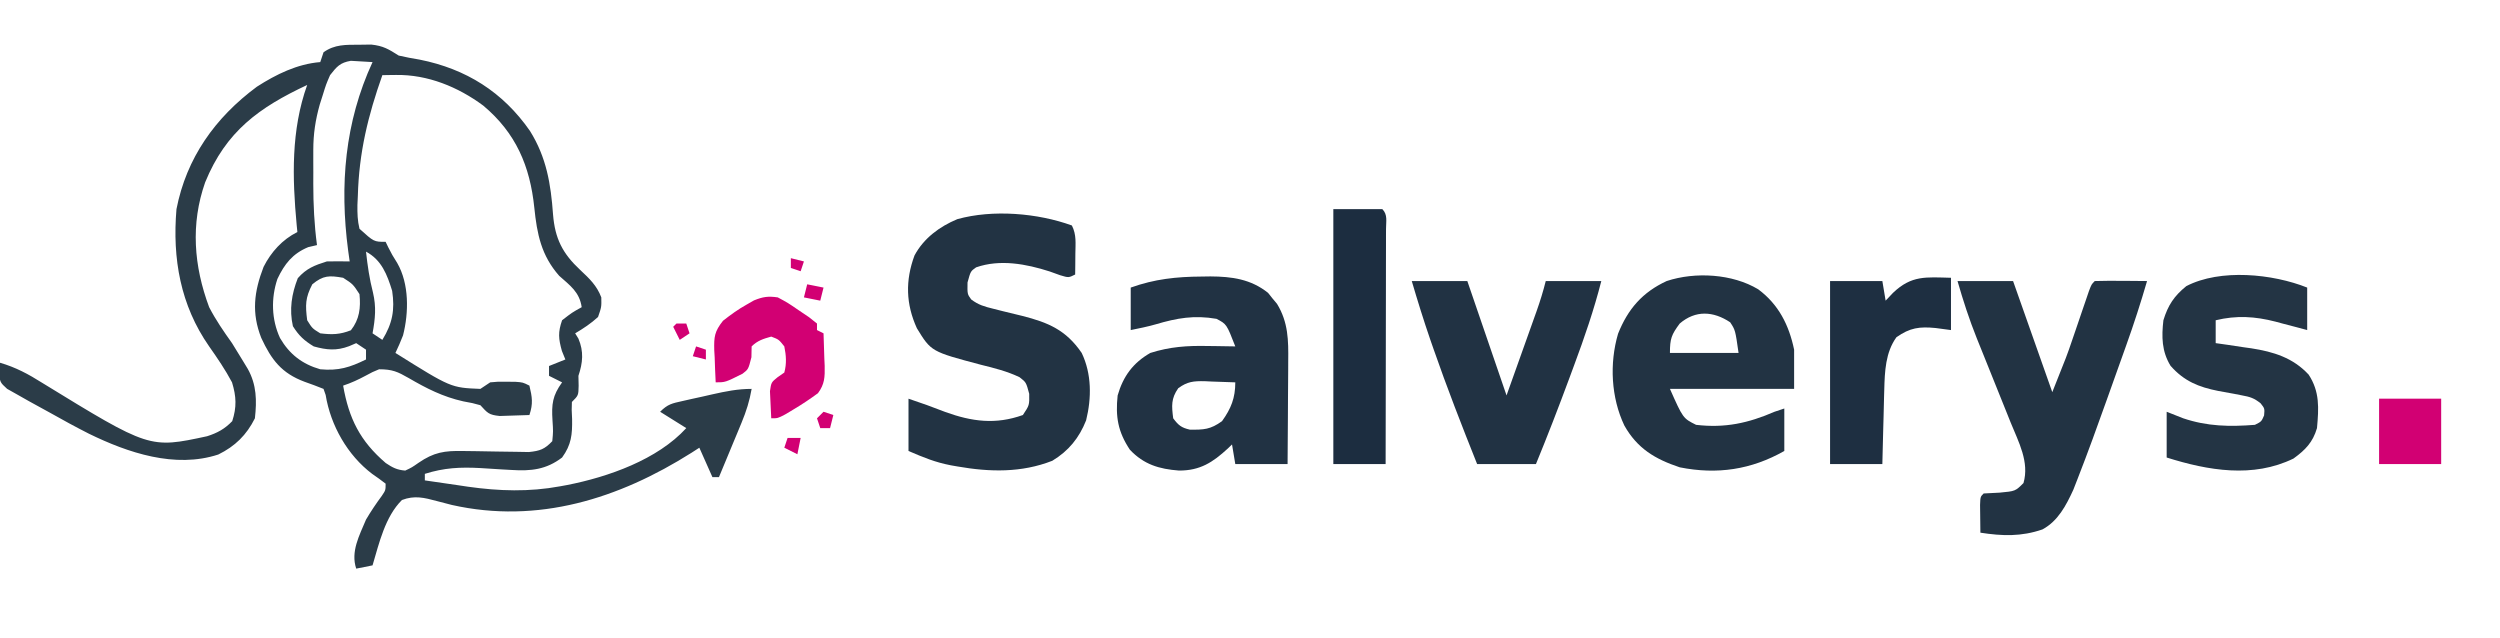
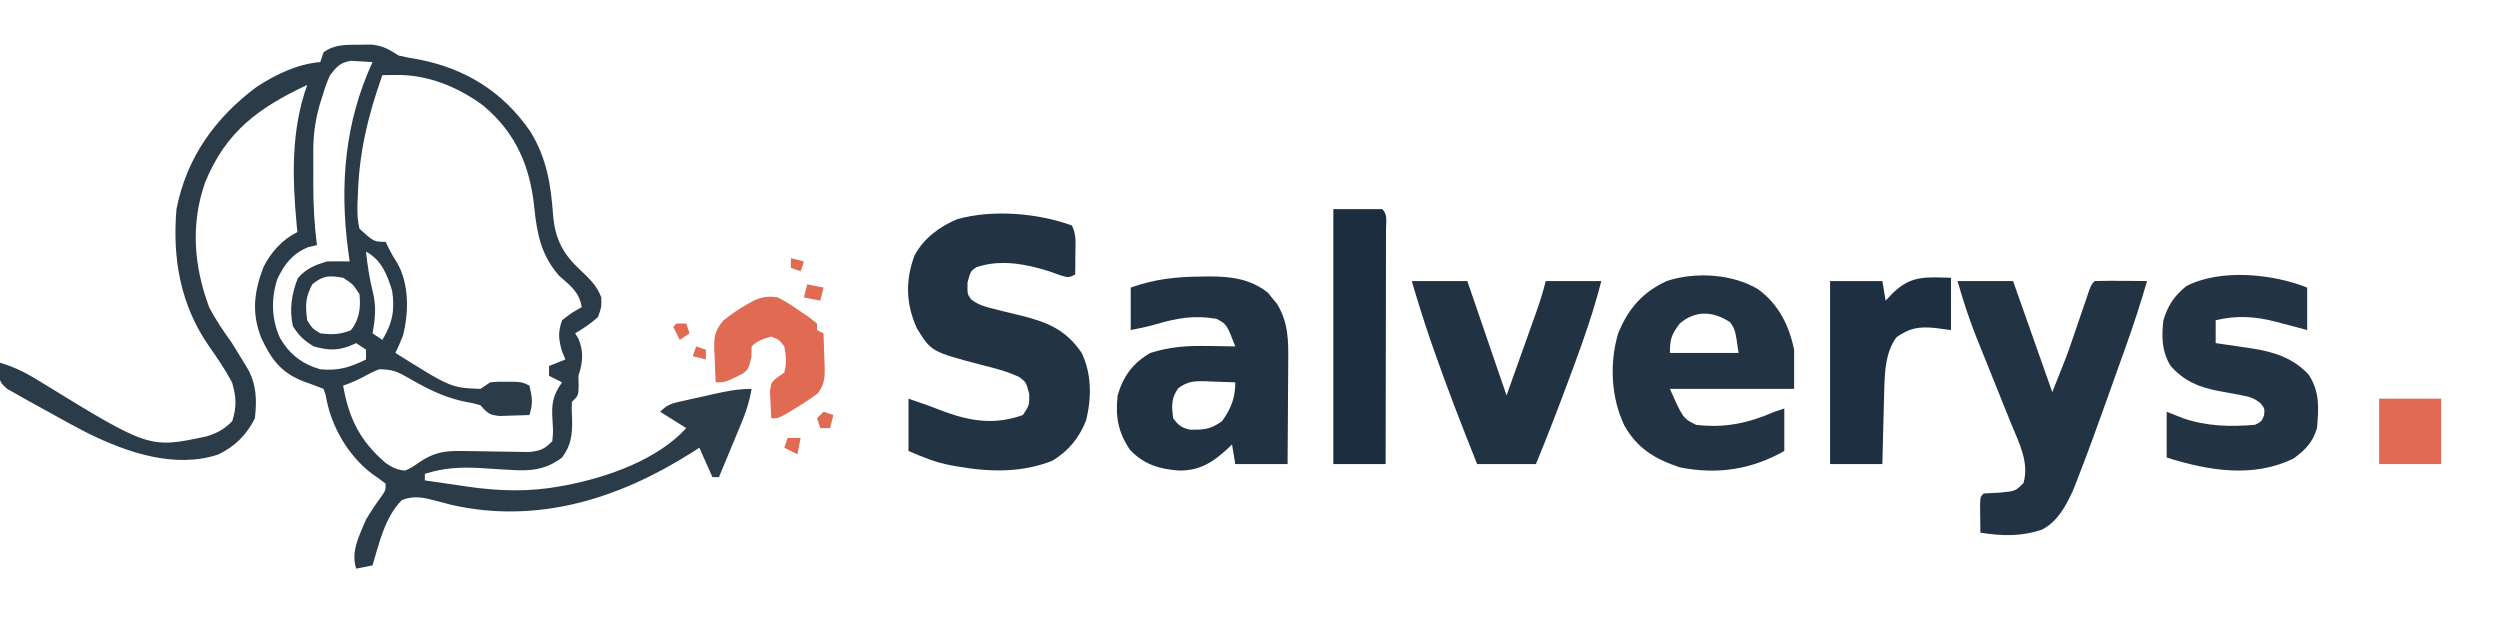
<svg xmlns="http://www.w3.org/2000/svg" version="1.1" width="765" height="195" viewBox="0 0 765 195">
  <path d="M0 0 C1.205 -0.017 2.411 -0.034 3.652 -0.051 C7.353 0.343 8.969 1.353 12.062 3.312 C14.193 3.802 16.342 4.213 18.5 4.562 C32.678 7.395 43.93 14.445 52.234 26.379 C57.287 34.486 58.615 42.569 59.292 51.944 C59.886 59.293 62.169 63.85 67.625 68.938 C70.43 71.563 72.683 73.685 74.062 77.312 C74.125 80.25 74.125 80.25 73.062 83.312 C70.905 85.289 68.578 86.828 66.062 88.312 C66.392 88.849 66.722 89.385 67.062 89.938 C68.735 93.909 68.406 97.283 67.062 101.312 C67.073 101.818 67.073 101.818 67.125 104.375 C67.062 107.312 67.062 107.312 65.062 109.312 C64.973 111.703 64.973 111.703 65.125 114.562 C65.199 119.281 64.916 122.377 62.062 126.312 C57.219 130.009 52.549 130.504 46.605 130.121 C45.575 130.064 44.544 130.006 43.482 129.947 C41.339 129.816 39.196 129.681 37.053 129.541 C30.911 129.208 25.938 129.449 20.062 131.312 C20.062 131.972 20.062 132.632 20.062 133.312 C23.498 133.825 26.936 134.32 30.375 134.812 C31.332 134.956 32.289 135.099 33.275 135.246 C42.787 136.591 51.969 136.883 61.438 135.125 C62.162 134.992 62.887 134.859 63.634 134.722 C76.215 132.245 91.258 126.961 100.062 117.312 C97.422 115.662 94.782 114.013 92.062 112.312 C94.422 109.953 95.713 109.746 98.93 109.023 C99.898 108.804 100.866 108.585 101.863 108.359 C102.878 108.138 103.892 107.916 104.938 107.688 C105.944 107.458 106.951 107.229 107.988 106.992 C112.151 106.063 115.775 105.312 120.062 105.312 C119.436 108.977 118.42 112.183 116.996 115.613 C116.593 116.59 116.19 117.566 115.775 118.572 C115.355 119.58 114.934 120.587 114.5 121.625 C114.288 122.138 114.288 122.138 113.213 124.736 C112.167 127.263 111.117 129.789 110.062 132.312 C109.403 132.312 108.743 132.312 108.062 132.312 C107.403 130.827 107.403 130.827 104.062 123.312 C103.275 123.82 102.487 124.328 101.676 124.852 C79.428 138.911 54.653 146.741 28.335 140.831 C26.815 140.453 25.298 140.059 23.786 139.648 C19.883 138.596 16.915 137.838 13.062 139.312 C7.889 144.43 6.078 152.557 4.062 159.312 C2.413 159.643 0.762 159.972 -0.938 160.312 C-2.672 155.109 0.007 150.213 2.062 145.312 C3.558 142.78 5.142 140.417 6.891 138.055 C8.062 136.312 8.062 136.312 8.062 134.312 C6.723 133.265 5.339 132.275 3.938 131.312 C-3.57 125.635 -8.763 116.532 -10.285 107.176 C-10.5 106.561 -10.716 105.946 -10.938 105.312 C-12.86 104.55 -14.788 103.798 -16.746 103.133 C-23.79 100.496 -26.865 96.435 -29.992 89.715 C-33.011 82.044 -32.208 75.582 -29.285 67.977 C-26.982 63.423 -23.536 59.612 -18.938 57.312 C-18.974 56.955 -18.974 56.955 -19.156 55.145 C-20.499 40.725 -20.899 26.134 -15.938 12.312 C-30.604 19.188 -40.772 26.451 -47.16 42.105 C-51.65 54.853 -50.631 67.734 -45.938 80.312 C-43.911 84.229 -41.496 87.729 -38.938 91.312 C-37.794 93.135 -36.668 94.968 -35.562 96.812 C-35.08 97.607 -34.598 98.401 -34.102 99.219 C-31.407 104.065 -31.33 108.902 -31.938 114.312 C-34.497 119.431 -37.997 122.869 -43.141 125.395 C-56.368 129.736 -70.795 124.859 -82.711 119.035 C-86.769 116.977 -90.754 114.805 -94.715 112.566 C-96.808 111.386 -98.917 110.24 -101.031 109.098 C-102.231 108.422 -103.429 107.744 -104.625 107.062 C-105.66 106.48 -106.695 105.897 -107.762 105.297 C-109.938 103.312 -109.938 103.312 -110.27 100.078 C-110.16 99.165 -110.05 98.253 -109.938 97.312 C-105.164 98.691 -101.231 100.803 -97.062 103.438 C-64.187 123.6 -64.187 123.6 -46.582 119.805 C-43.406 118.798 -41.196 117.579 -38.875 115.188 C-37.477 110.9 -37.618 107.625 -38.938 103.312 C-40.994 99.447 -43.421 95.892 -45.938 92.312 C-54.729 79.712 -57.22 65.432 -55.938 50.312 C-52.879 34.619 -44.106 22.311 -31.332 12.848 C-25.437 9.068 -18.997 5.885 -11.938 5.312 C-11.607 4.322 -11.277 3.333 -10.938 2.312 C-7.518 -0.139 -4.101 0.013 0 0 Z M-8.938 9.312 C-10.168 12.152 -10.168 12.152 -11.125 15.25 C-11.449 16.27 -11.772 17.289 -12.105 18.34 C-13.421 23.041 -14.065 27.282 -14.07 32.172 C-14.072 33.288 -14.073 34.405 -14.074 35.555 C-14.07 36.712 -14.066 37.87 -14.062 39.062 C-14.066 40.205 -14.07 41.347 -14.074 42.523 C-14.067 48.872 -13.781 55.02 -12.938 61.312 C-13.824 61.519 -14.711 61.725 -15.625 61.938 C-20.386 63.914 -22.87 67.05 -25.055 71.68 C-27.036 77.589 -26.875 84.074 -24.25 89.75 C-21.374 94.702 -17.452 97.737 -11.938 99.312 C-6.324 99.832 -2.872 98.729 2.062 96.312 C2.062 95.323 2.062 94.332 2.062 93.312 C1.567 92.983 1.567 92.983 -0.938 91.312 C-1.659 91.622 -2.381 91.931 -3.125 92.25 C-6.976 93.705 -10.003 93.412 -13.938 92.312 C-16.885 90.519 -18.486 89.031 -20.312 86.125 C-21.448 81.016 -20.707 76.28 -18.812 71.438 C-16.173 68.446 -13.723 67.511 -9.938 66.312 C-7.605 66.266 -5.27 66.259 -2.938 66.312 C-3.093 65.199 -3.249 64.085 -3.41 62.938 C-6.027 43.018 -4.451 23.744 4.062 5.312 C2.648 5.204 1.23 5.127 -0.188 5.062 C-0.976 5.016 -1.765 4.97 -2.578 4.922 C-5.873 5.467 -6.9 6.704 -8.938 9.312 Z M7.062 9.312 C2.665 21.749 -0.081 32.979 -0.438 46.25 C-0.48 47.175 -0.523 48.1 -0.568 49.053 C-0.593 51.612 -0.546 53.826 0.062 56.312 C4.484 60.312 4.484 60.312 8.062 60.312 C8.331 60.869 8.599 61.426 8.875 62 C10.062 64.312 10.062 64.312 11.625 66.812 C15.291 73.188 15.177 81.95 13.391 88.941 C12.699 90.766 11.893 92.547 11.062 94.312 C28.05 104.952 28.05 104.952 37.062 105.312 C38.053 104.653 39.042 103.993 40.062 103.312 C42.473 103.082 42.473 103.082 45.125 103.125 C46.003 103.131 46.881 103.138 47.785 103.145 C50.062 103.312 50.062 103.312 52.062 104.312 C52.913 107.869 53.232 109.805 52.062 113.312 C50.126 113.394 48.188 113.452 46.25 113.5 C45.171 113.535 44.092 113.57 42.98 113.605 C39.606 113.267 39.258 112.692 37.062 110.312 C34.672 109.645 34.672 109.645 31.812 109.125 C25.6 107.731 20.592 105.181 15.14 102.005 C11.727 100.048 10.107 99.312 6.062 99.312 C4.027 100.152 4.027 100.152 2 101.25 C-0.346 102.506 -2.394 103.465 -4.938 104.312 C-3.176 114.4 0.259 121.295 8.098 128 C10.202 129.406 11.538 130.106 14.062 130.312 C16.098 129.352 16.098 129.352 18.125 127.938 C22.834 124.702 26.058 124.206 31.777 124.32 C33.117 124.338 34.456 124.355 35.795 124.371 C37.9 124.402 40.004 124.438 42.108 124.484 C44.144 124.526 46.179 124.55 48.215 124.57 C49.432 124.592 50.648 124.614 51.902 124.637 C55.317 124.286 56.711 123.781 59.062 121.312 C59.348 118.352 59.348 118.352 59.125 114.938 C58.811 109.978 59.126 107.385 62.062 103.312 C61.403 102.983 61.403 102.983 58.062 101.312 C58.062 100.323 58.062 99.332 58.062 98.312 C59.712 97.653 61.362 96.993 63.062 96.312 C62.712 95.446 62.361 94.58 62 93.688 C60.952 89.914 60.777 88.008 62.062 84.312 C65.125 81.938 65.125 81.938 68.062 80.312 C67.371 75.648 64.547 73.721 61.168 70.703 C55.685 64.478 54.389 57.944 53.562 49.875 C52.252 37.133 47.925 26.987 37.938 18.625 C30.209 12.9 20.931 9.106 11.25 9.25 C10.46 9.259 9.67 9.268 8.855 9.277 C8.56 9.283 8.56 9.283 7.062 9.312 Z M2.062 63.312 C2.529 67.59 3.115 71.645 4.188 75.812 C5.245 80.282 4.881 83.813 4.062 88.312 C5.053 88.972 6.043 89.632 7.062 90.312 C10.177 85.251 10.928 81.105 10.062 75.312 C8.537 70.36 6.837 65.87 2.062 63.312 Z M-14.375 73.312 C-16.535 77.46 -16.529 79.658 -15.938 84.312 C-14.375 86.812 -14.375 86.812 -11.938 88.312 C-8.364 88.759 -5.918 88.699 -2.562 87.375 C0.071 84.033 0.48 80.499 0.062 76.312 C-1.938 73.25 -1.938 73.25 -4.938 71.312 C-9.193 70.566 -11.002 70.545 -14.375 73.312 Z " fill="#2B3C48" transform="translate(109.9375,13.6875)" />
  <path d="M0 0 C1.442 2.884 1.094 5.417 1.062 8.625 C1.053 9.814 1.044 11.002 1.035 12.227 C1.024 13.142 1.012 14.057 1 15 C-1 16 -1 16 -3.582 15.223 C-4.115 15.031 -4.115 15.031 -6.812 14.062 C-13.982 11.76 -21.995 10.25 -29.312 12.809 C-31 14 -31 14 -31.938 17.438 C-32 21 -32 21 -30.81 22.631 C-28.607 24.297 -26.787 24.815 -24.105 25.465 C-23.15 25.708 -22.194 25.951 -21.209 26.201 C-19.207 26.689 -17.204 27.176 -15.201 27.662 C-7.23 29.691 -1.802 31.969 3 39 C6.075 45.426 6.045 52.777 4.348 59.637 C2.219 65.017 -1.024 69.001 -6 72 C-15.439 75.698 -25.121 75.466 -34.938 73.75 C-35.286 73.689 -35.286 73.689 -37.05 73.382 C-41.877 72.441 -45.236 71.042 -50 69 C-50 63.72 -50 58.44 -50 53 C-46.17 54.277 -42.491 55.59 -38.75 57.062 C-30.541 60.036 -23.315 60.97 -15 58 C-13 55 -13 55 -13.062 51.5 C-14 48 -14 48 -16.008 46.43 C-19.844 44.597 -23.698 43.643 -27.812 42.625 C-43.067 38.58 -43.067 38.58 -47.438 31.438 C-50.809 24.021 -51.002 16.853 -48.164 9.176 C-45.346 3.909 -40.516 0.339 -35.062 -1.938 C-24.202 -4.958 -10.484 -3.809 0 0 Z " fill="#223343" transform="translate(328,69)" />
  <path d="M0 0 C0.445 -0.007 0.445 -0.007 2.698 -0.041 C9.246 0.003 15.042 0.767 20.336 4.988 C20.782 5.549 21.228 6.11 21.688 6.688 C22.149 7.241 22.61 7.794 23.086 8.363 C26.539 14.027 26.584 19.515 26.508 25.93 C26.505 26.831 26.502 27.733 26.499 28.662 C26.488 31.525 26.463 34.387 26.438 37.25 C26.427 39.198 26.418 41.146 26.41 43.094 C26.388 47.854 26.354 52.615 26.312 57.375 C21.032 57.375 15.752 57.375 10.312 57.375 C10.148 56.385 10.148 56.385 9.312 51.375 C8.888 51.785 8.464 52.195 8.027 52.617 C3.441 56.831 -0.425 59.39 -6.918 59.367 C-12.979 58.9 -17.646 57.53 -21.938 53 C-25.6 47.506 -26.383 42.888 -25.688 36.375 C-23.999 30.514 -20.978 26.399 -15.688 23.375 C-9.735 21.48 -4.401 21.118 1.812 21.25 C2.224 21.255 2.224 21.255 4.305 21.277 C6.307 21.301 8.31 21.336 10.312 21.375 C7.656 14.555 7.656 14.555 4.562 12.938 C-2.231 11.762 -7.512 12.685 -14.039 14.621 C-16.555 15.337 -19.123 15.862 -21.688 16.375 C-21.688 12.085 -21.688 7.795 -21.688 3.375 C-14.372 0.755 -7.705 0.048 0 0 Z M-7.145 34.168 C-9.369 37.35 -9.169 39.588 -8.688 43.375 C-7.114 45.488 -6.188 46.263 -3.602 46.844 C0.657 46.902 2.703 46.816 6.25 44.25 C9.034 40.369 10.312 37.158 10.312 32.375 C7.895 32.267 5.482 32.188 3.062 32.125 C2.381 32.091 1.699 32.058 0.996 32.023 C-2.444 31.957 -4.332 32.115 -7.145 34.168 Z " fill="#213243" transform="translate(367.6875,84.625)" />
  <path d="M0 0 C6.24 4.628 9.422 10.963 10.98 18.469 C10.98 22.429 10.98 26.389 10.98 30.469 C-1.56 30.469 -14.1 30.469 -27.02 30.469 C-23.02 39.469 -23.02 39.469 -19.02 41.469 C-10.201 42.509 -3.07 40.961 4.98 37.469 C5.97 37.139 6.96 36.809 7.98 36.469 C7.98 40.759 7.98 45.049 7.98 49.469 C-2.134 55.194 -12.558 56.761 -24.02 54.469 C-31.576 51.95 -37.015 48.702 -40.973 41.672 C-45.025 33.144 -45.568 22.706 -42.895 13.594 C-39.867 5.996 -35.419 0.894 -28.02 -2.531 C-19.256 -5.433 -7.866 -4.743 0 0 Z M-24.02 10.469 C-26.558 13.882 -27.02 15.108 -27.02 19.469 C-20.09 19.469 -13.16 19.469 -6.02 19.469 C-7.02 12.469 -7.02 12.469 -8.582 10.094 C-13.735 6.658 -19.184 6.324 -24.02 10.469 Z " fill="#223343" transform="translate(538.0195,88.53125)" />
  <path d="M0 0 C5.61 0 11.22 0 17 0 C20.96 11.22 24.92 22.44 29 34 C33.492 22.771 33.492 22.771 35.105 18.027 C35.449 17.026 35.793 16.025 36.146 14.994 C36.852 12.921 37.558 10.848 38.264 8.775 C38.603 7.786 38.943 6.797 39.293 5.777 C39.445 5.33 39.445 5.33 40.216 3.066 C41 1 41 1 42 0 C44.697 -0.073 47.367 -0.092 50.062 -0.062 C50.821 -0.058 51.58 -0.053 52.361 -0.049 C54.241 -0.037 56.12 -0.019 58 0 C56.073 6.622 53.963 13.145 51.637 19.637 C51.322 20.519 51.008 21.402 50.684 22.311 C50.022 24.166 49.359 26.021 48.695 27.875 C47.697 30.662 46.705 33.451 45.713 36.24 C42.822 44.346 39.903 52.442 36.77 60.457 C36.328 61.587 35.887 62.718 35.433 63.882 C33.225 68.686 30.759 73.427 26 76 C19.512 78.238 13.716 78.037 7 77 C6.973 75.188 6.954 73.375 6.938 71.562 C6.926 70.553 6.914 69.544 6.902 68.504 C7 66 7 66 8 65 C9.624 64.895 11.249 64.816 12.875 64.75 C17.699 64.301 17.699 64.301 20.188 61.812 C22.041 55.398 18.688 49.255 16.289 43.359 C15.92 42.437 15.551 41.515 15.171 40.565 C13.995 37.624 12.811 34.687 11.625 31.75 C10.447 28.827 9.271 25.904 8.1 22.978 C7.373 21.162 6.642 19.348 5.906 17.535 C3.595 11.767 1.713 5.974 0 0 Z " fill="#223343" transform="translate(599,86)" />
  <path d="M0 0 C0 4.29 0 8.58 0 13 C-1.074 12.711 -2.148 12.422 -3.254 12.125 C-4.69 11.75 -6.126 11.375 -7.562 11 C-8.267 10.809 -8.971 10.618 -9.697 10.422 C-15.954 8.807 -21.654 8.462 -28 10 C-28 12.31 -28 14.62 -28 17 C-26.793 17.17 -25.587 17.34 -24.344 17.516 C-22.729 17.76 -21.114 18.005 -19.5 18.25 C-19.104 18.305 -19.104 18.305 -17.102 18.582 C-10.286 19.643 -4.345 21.474 0.438 26.625 C3.875 31.85 3.55 36.866 3 43 C1.729 47.326 -0.527 49.657 -4.188 52.312 C-16.585 58.368 -30.287 56.005 -43 52 C-43 47.38 -43 42.76 -43 38 C-41.329 38.66 -39.659 39.32 -37.938 40 C-30.557 42.489 -23.72 42.602 -16 42 C-14 41 -14 41 -13.188 39.125 C-13 37 -13 37 -14.237 35.431 C-16.236 33.808 -17.504 33.427 -20.02 32.973 C-20.795 32.82 -21.57 32.667 -22.369 32.51 C-23.986 32.214 -25.603 31.919 -27.221 31.627 C-33.186 30.448 -37.678 28.642 -41.812 23.938 C-44.525 19.511 -44.578 15.029 -44 10 C-42.588 5.4 -40.744 2.605 -37 -0.438 C-26.594 -5.857 -10.516 -4.206 0 0 Z " fill="#233444" transform="translate(706,88)" />
  <path d="M0 0 C5.61 0 11.22 0 17 0 C20.96 11.55 24.92 23.1 29 35 C30.794 29.968 32.589 24.935 34.438 19.75 C35.003 18.168 35.568 16.586 36.15 14.956 C36.599 13.695 37.048 12.433 37.496 11.172 C37.728 10.523 37.961 9.874 38.2 9.206 C39.286 6.146 40.211 3.156 41 0 C46.61 0 52.22 0 58 0 C55.756 8.795 52.85 17.253 49.688 25.75 C49.195 27.084 48.702 28.418 48.21 29.752 C44.949 38.562 41.572 47.312 38 56 C32.06 56 26.12 56 20 56 C15.326 44.304 10.759 32.587 6.625 20.688 C6.304 19.765 5.983 18.843 5.652 17.892 C3.616 11.969 1.766 6.009 0 0 Z " fill="#213243" transform="translate(432,86)" />
  <path d="M0 0 C4.95 0 9.9 0 15 0 C16.685 1.685 16.12 3.763 16.124 6.011 C16.121 6.727 16.117 7.444 16.114 8.182 C16.114 8.933 16.114 9.684 16.114 10.458 C16.113 12.953 16.105 15.447 16.098 17.941 C16.096 19.666 16.094 21.391 16.093 23.116 C16.09 27.665 16.08 32.214 16.069 36.763 C16.058 41.401 16.054 46.039 16.049 50.678 C16.038 59.785 16.02 68.893 16 78 C10.72 78 5.44 78 0 78 C0 52.26 0 26.52 0 0 Z " fill="#1C2D40" transform="translate(408,64)" />
  <path d="M0 0 C0 5.28 0 10.56 0 16 C-0.773 15.897 -0.773 15.897 -4.688 15.375 C-9.647 14.885 -12.573 15.292 -16.688 18.188 C-20.051 22.833 -20.271 28.697 -20.414 34.246 C-20.433 34.902 -20.453 35.558 -20.473 36.234 C-20.532 38.302 -20.579 40.369 -20.625 42.438 C-20.663 43.851 -20.702 45.264 -20.742 46.678 C-20.839 50.118 -20.919 53.559 -21 57 C-26.28 57 -31.56 57 -37 57 C-37 38.52 -37 20.04 -37 1 C-31.72 1 -26.44 1 -21 1 C-20.67 2.98 -20.34 4.96 -20 7 C-19.258 6.216 -18.515 5.433 -17.75 4.625 C-12.044 -0.822 -7.669 -0.183 0 0 Z " fill="#1E2F41" transform="translate(597,85)" />
-   <path d="M0 0 C3.113 1.68 3.113 1.68 6.312 3.875 C7.381 4.594 8.45 5.314 9.551 6.055 C9.955 6.376 9.955 6.376 12 8 C12 8.66 12 9.32 12 10 C12.66 10.33 13.32 10.66 14 11 C14.108 13.584 14.187 16.164 14.25 18.75 C14.267 19.115 14.267 19.115 14.352 20.961 C14.414 24.388 14.362 26.506 12.305 29.312 C9.882 31.086 7.46 32.722 4.875 34.25 C4.441 34.51 4.441 34.51 2.242 35.828 C0 37 0 37 -2 37 C-2.108 35.231 -2.186 33.459 -2.25 31.688 C-2.296 30.701 -2.343 29.715 -2.391 28.699 C-2 26 -2 26 -0.016 24.395 C0.65 23.934 1.315 23.474 2 23 C2.748 20.273 2.567 17.759 2 15 C0.312 12.875 0.312 12.875 -2 12 C-4.393 12.668 -6.221 13.221 -8 15 C-8.021 16.093 -8.041 17.186 -8.062 18.312 C-9 22 -9 22 -10.773 23.352 C-16.051 26 -16.051 26 -19 26 C-19.136 23.436 -19.234 20.879 -19.312 18.312 C-19.354 17.591 -19.396 16.87 -19.439 16.127 C-19.533 12.038 -19.38 10.482 -16.762 7.156 C-14.387 5.302 -12.131 3.647 -9.5 2.188 C-9.134 1.978 -9.134 1.978 -7.281 0.918 C-4.523 -0.192 -2.954 -0.428 0 0 Z " fill="#D20073" transform="translate(238,91)" />
-   <path d="M0 0 C6.27 0 12.54 0 19 0 C19 6.6 19 13.2 19 20 C12.73 20 6.46 20 0 20 C0 13.4 0 6.8 0 0 Z " fill="#D20073" transform="translate(728,122)" />
-   <path d="M0 0 C1.65 0.33 3.3 0.66 5 1 C4.67 2.32 4.34 3.64 4 5 C2.35 4.67 0.7 4.34 -1 4 C-0.67 2.68 -0.34 1.36 0 0 Z " fill="#D20073" transform="translate(247,87)" />
-   <path d="M0 0 C1.32 0 2.64 0 4 0 C3.67 1.65 3.34 3.3 3 5 C1.68 4.34 0.36 3.68 -1 3 C-0.67 2.01 -0.34 1.02 0 0 Z " fill="#D20073" transform="translate(241,134)" />
-   <path d="M0 0 C0.99 0.33 1.98 0.66 3 1 C2.67 2.32 2.34 3.64 2 5 C1.01 5 0.02 5 -1 5 C-1.33 4.01 -1.66 3.02 -2 2 C-1.34 1.34 -0.68 0.68 0 0 Z " fill="#D20073" transform="translate(252,126)" />
-   <path d="M0 0 C0.99 0 1.98 0 3 0 C3.33 0.99 3.66 1.98 4 3 C3.01 3.66 2.02 4.32 1 5 C0.34 3.68 -0.32 2.36 -1 1 C-0.67 0.67 -0.34 0.34 0 0 Z " fill="#D20073" transform="translate(207,99)" />
-   <path d="M0 0 C0.99 0.33 1.98 0.66 3 1 C3 1.99 3 2.98 3 4 C1.68 3.67 0.36 3.34 -1 3 C-0.67 2.01 -0.34 1.02 0 0 Z " fill="#D20073" transform="translate(213,106)" />
-   <path d="M0 0 C1.32 0.33 2.64 0.66 4 1 C3.67 1.99 3.34 2.98 3 4 C2.01 3.67 1.02 3.34 0 3 C0 2.01 0 1.02 0 0 Z " fill="#D20073" transform="translate(242,79)" />
+   <path d="M0 0 C3.113 1.68 3.113 1.68 6.312 3.875 C7.381 4.594 8.45 5.314 9.551 6.055 C9.955 6.376 9.955 6.376 12 8 C12 8.66 12 9.32 12 10 C12.66 10.33 13.32 10.66 14 11 C14.108 13.584 14.187 16.164 14.25 18.75 C14.267 19.115 14.267 19.115 14.352 20.961 C14.414 24.388 14.362 26.506 12.305 29.312 C9.882 31.086 7.46 32.722 4.875 34.25 C4.441 34.51 4.441 34.51 2.242 35.828 C0 37 0 37 -2 37 C-2.108 35.231 -2.186 33.459 -2.25 31.688 C-2.296 30.701 -2.343 29.715 -2.391 28.699 C-2 26 -2 26 -0.016 24.395 C0.65 23.934 1.315 23.474 2 23 C2.748 20.273 2.567 17.759 2 15 C0.312 12.875 0.312 12.875 -2 12 C-4.393 12.668 -6.221 13.221 -8 15 C-8.021 16.093 -8.041 17.186 -8.062 18.312 C-9 22 -9 22 -10.773 23.352 C-16.051 26 -16.051 26 -19 26 C-19.136 23.436 -19.234 20.879 -19.312 18.312 C-19.354 17.591 -19.396 16.87 -19.439 16.127 C-19.533 12.038 -19.38 10.482 -16.762 7.156 C-14.387 5.302 -12.131 3.647 -9.5 2.188 C-9.134 1.978 -9.134 1.978 -7.281 0.918 C-4.523 -0.192 -2.954 -0.428 0 0 Z " fill="#E06B52" transform="translate(238,91)" />
+   <path d="M0 0 C6.27 0 12.54 0 19 0 C19 6.6 19 13.2 19 20 C12.73 20 6.46 20 0 20 C0 13.4 0 6.8 0 0 Z " fill="#E06B52" transform="translate(728,122)" />
+   <path d="M0 0 C1.65 0.33 3.3 0.66 5 1 C4.67 2.32 4.34 3.64 4 5 C2.35 4.67 0.7 4.34 -1 4 C-0.67 2.68 -0.34 1.36 0 0 Z " fill="#E06B52" transform="translate(247,87)" />
+   <path d="M0 0 C1.32 0 2.64 0 4 0 C3.67 1.65 3.34 3.3 3 5 C1.68 4.34 0.36 3.68 -1 3 C-0.67 2.01 -0.34 1.02 0 0 Z " fill="#E06B52" transform="translate(241,134)" />
+   <path d="M0 0 C0.99 0.33 1.98 0.66 3 1 C2.67 2.32 2.34 3.64 2 5 C1.01 5 0.02 5 -1 5 C-1.33 4.01 -1.66 3.02 -2 2 C-1.34 1.34 -0.68 0.68 0 0 Z " fill="#E06B52" transform="translate(252,126)" />
+   <path d="M0 0 C0.99 0 1.98 0 3 0 C3.33 0.99 3.66 1.98 4 3 C3.01 3.66 2.02 4.32 1 5 C0.34 3.68 -0.32 2.36 -1 1 C-0.67 0.67 -0.34 0.34 0 0 Z " fill="#E06B52" transform="translate(207,99)" />
+   <path d="M0 0 C0.99 0.33 1.98 0.66 3 1 C3 1.99 3 2.98 3 4 C1.68 3.67 0.36 3.34 -1 3 C-0.67 2.01 -0.34 1.02 0 0 Z " fill="#E06B52" transform="translate(213,106)" />
+   <path d="M0 0 C1.32 0.33 2.64 0.66 4 1 C3.67 1.99 3.34 2.98 3 4 C2.01 3.67 1.02 3.34 0 3 C0 2.01 0 1.02 0 0 Z " fill="#E06B52" transform="translate(242,79)" />
</svg>
